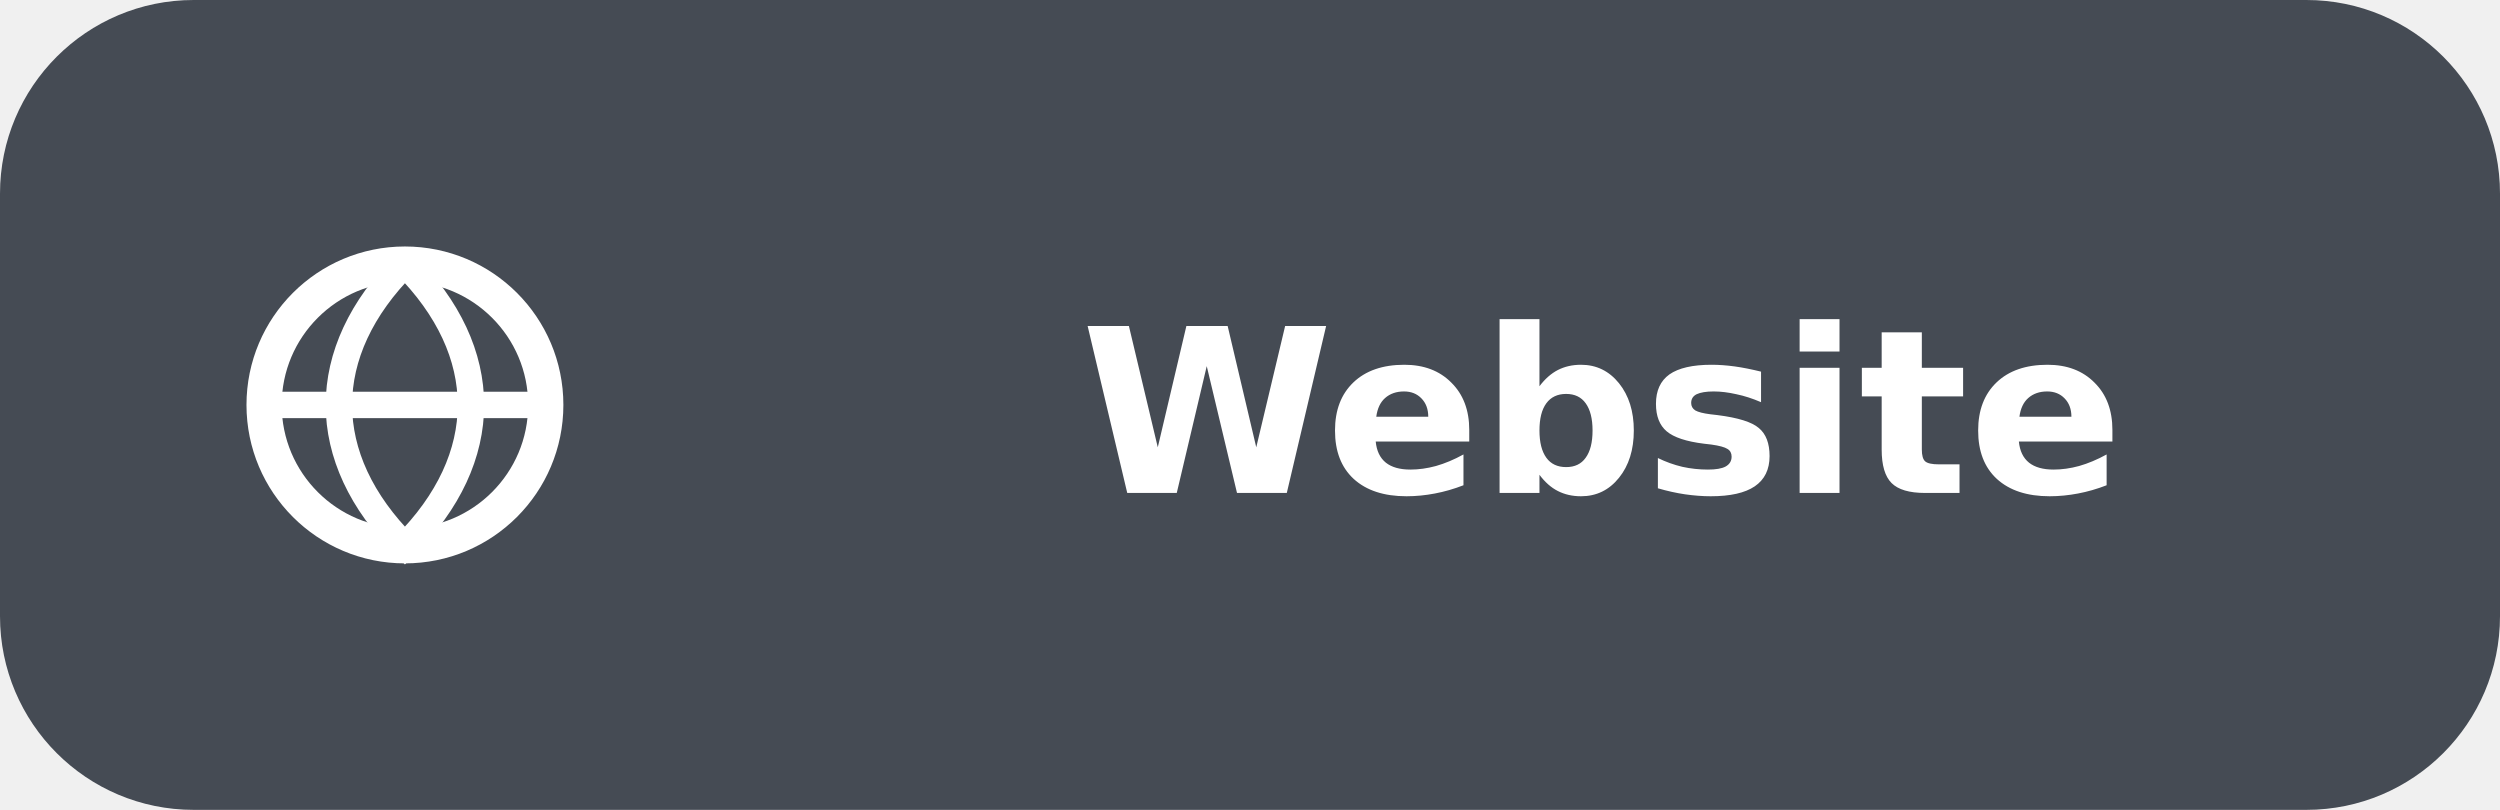
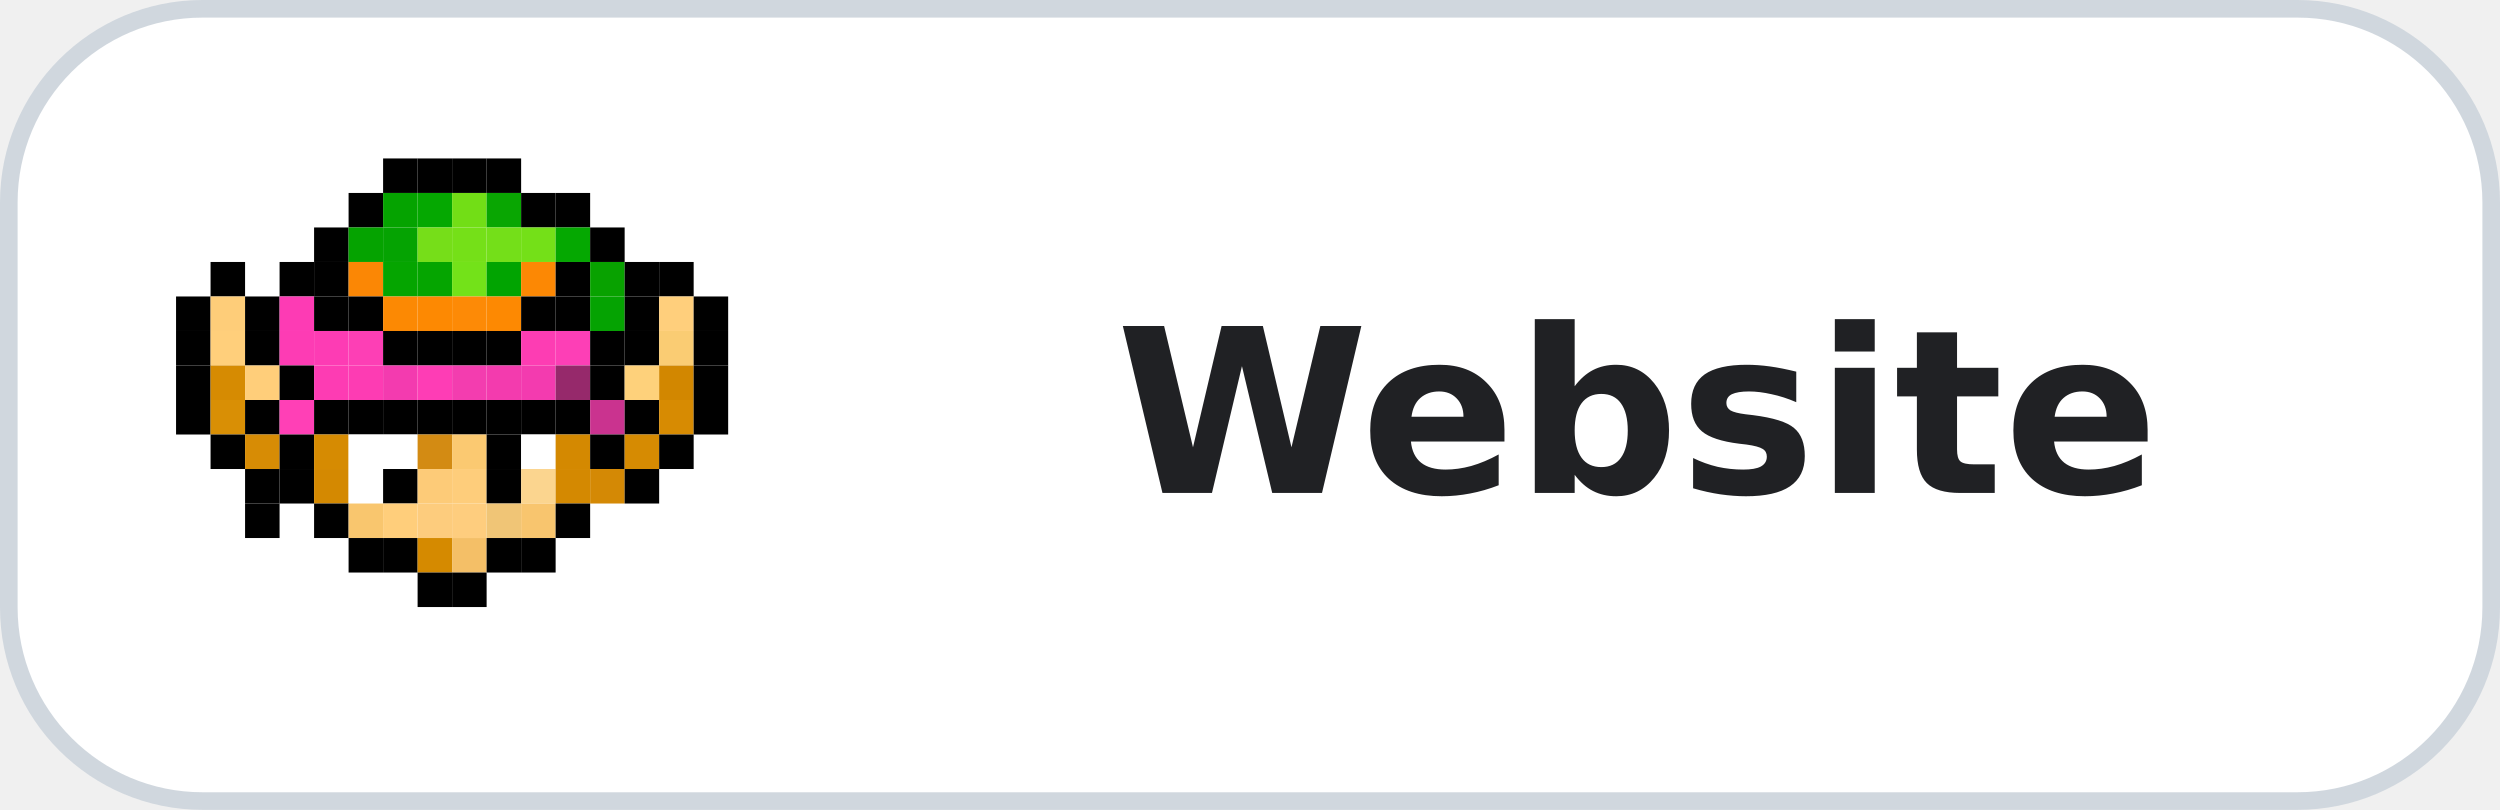
- <svg xmlns="http://www.w3.org/2000/svg" width="142" height="46" role="img" aria-label="Website">
-   <rect width="142" height="46" rx="11" fill="#454b54" />
-   <circle cx="23" cy="23" r="8" fill="none" stroke="#fff" stroke-width="2" />
-   <path d="M15 23h16M23 15c-5 5-5 11 0 16 5-5 5-11 0-16" fill="none" stroke="#fff" stroke-width="1.5" />
-   <text x="91.0" y="28" text-anchor="middle" fill="#fff" font-family="Verdana,DejaVu Sans,sans-serif" font-size="13" font-weight="bold">Website</text>
+ <svg xmlns="http://www.w3.org/2000/svg" width="142" height="46" viewBox="0 0 142 46" role="img" aria-label="Website">
+   <rect x="0.5" y="0.5" width="141" height="45" rx="11" fill="#ffffff" stroke="#d0d7de" />
+   <g transform="translate(10 9) scale(.14)">
+     <path d="M84 0h14v14h-14z" fill="#000000" />
+     <path d="M98 0h14v14h-14z" fill="#000000" />
+     <path d="M112 0h14v14h-14z" fill="#000000" />
+     <path d="M126 0h14v14h-14z" fill="#000000" />
+     <path d="M70 14h14v14h-14z" fill="#000000" />
+     <path d="M84 14h14v14h-14z" fill="#05a300" />
+     <path d="M98 14h14v14h-14z" fill="#05a801" />
+     <path d="M112 14h14v14h-14z" fill="#72de16" />
+     <path d="M126 14h14v14h-14z" fill="#09a602" />
+     <path d="M140 14h14v14h-14z" fill="#000000" />
+     <path d="M154 14h14v14h-14z" fill="#000000" />
+     <path d="M56 28h14v14h-14z" fill="#000000" />
+     <path d="M70 28h14v14h-14z" fill="#05a300" />
+     <path d="M84 28h14v14h-14z" fill="#05a302" />
+     <path d="M98 28h14v14h-14z" fill="#76de19" />
+     <path d="M112 28h14v14h-14z" fill="#75e018" />
+     <path d="M126 28h14v14h-14z" fill="#74df19" />
+     <path d="M140 28h14v14h-14z" fill="#74e018" />
+     <path d="M154 28h14v14h-14z" fill="#05a801" />
+     <path d="M168 28h14v14h-14z" fill="#000000" />
+     <path d="M14 42h14v14h-14z" fill="#000000" />
+     <path d="M42 42h14v14h-14z" fill="#000000" />
+     <path d="M56 42h14v14h-14z" fill="#000000" />
+     <path d="M70 42h14v14h-14z" fill="#fb8705" />
+     <path d="M84 42h14v14h-14z" fill="#05a500" />
+     <path d="M98 42h14v14h-14z" fill="#05a500" />
+     <path d="M112 42h14v14h-14z" fill="#73e219" />
+     <path d="M126 42h14v14h-14z" fill="#01a401" />
+     <path d="M140 42h14v14h-14z" fill="#fc8804" />
+     <path d="M154 42h14v14h-14z" fill="#000000" />
+     <path d="M168 42h14v14h-14z" fill="#08a200" />
+     <path d="M182 42h14v14h-14z" fill="#000000" />
+     <path d="M196 42h14v14h-14z" fill="#000000" />
+     <path d="M0 56h14v14h-14z" fill="#000000" />
+     <path d="M14 56h14v14h-14z" fill="#fecd79" />
+     <path d="M28 56h14v14h-14z" fill="#000000" />
+     <path d="M42 56h14v14h-14z" fill="#fd3bb4" />
+     <path d="M56 56h14v14h-14z" fill="#000000" />
+     <path d="M70 56h14v14h-14z" fill="#000000" />
+     <path d="M84 56h14v14h-14z" fill="#fc8903" />
+     <path d="M98 56h14v14h-14z" fill="#fd8902" />
+     <path d="M112 56h14v14h-14z" fill="#fd8a06" />
+     <path d="M126 56h14v14h-14z" fill="#fd8902" />
+     <path d="M140 56h14v14h-14z" fill="#000000" />
+     <path d="M154 56h14v14h-14z" fill="#000000" />
+     <path d="M168 56h14v14h-14z" fill="#05a302" />
+     <path d="M182 56h14v14h-14z" fill="#000000" />
+     <path d="M196 56h14v14h-14z" fill="#ffcf7c" />
+     <path d="M210 56h14v14h-14z" fill="#000000" />
+     <path d="M0 70h14v14h-14z" fill="#000000" />
+     <path d="M14 70h14v14h-14z" fill="#ffcf7b" />
+     <path d="M28 70h14v14h-14z" fill="#000000" />
+     <path d="M42 70h14v14h-14z" fill="#fd3cb4" />
+     <path d="M56 70h14v14h-14z" fill="#fd3cb4" />
+     <path d="M70 70h14v14h-14z" fill="#fd3fb5" />
+     <path d="M84 70h14v14h-14z" fill="#000000" />
+     <path d="M98 70h14v14h-14z" fill="#000000" />
+     <path d="M112 70h14v14h-14z" fill="#000000" />
+     <path d="M126 70h14v14h-14z" fill="#000000" />
+     <path d="M140 70h14v14h-14z" fill="#fd3db3" />
+     <path d="M154 70h14v14h-14z" fill="#fd3fb6" />
+     <path d="M168 70h14v14h-14z" fill="#000000" />
+     <path d="M182 70h14v14h-14z" fill="#000000" />
+     <path d="M196 70h14v14h-14z" fill="#facc73" />
+     <path d="M210 70h14v14h-14z" fill="#000000" />
+     <path d="M0 84h14v14h-14z" fill="#000000" />
+     <path d="M14 84h14v14h-14z" fill="#d68b02" />
+     <path d="M28 84h14v14h-14z" fill="#ffce7a" />
+     <path d="M42 84h14v14h-14z" fill="#000000" />
+     <path d="M56 84h14v14h-14z" fill="#fd3cb3" />
+     <path d="M70 84h14v14h-14z" fill="#fd3cb3" />
+     <path d="M84 84h14v14h-14z" fill="#f33baf" />
+     <path d="M98 84h14v14h-14z" fill="#fe3db5" />
+     <path d="M112 84h14v14h-14z" fill="#f33daf" />
+     <path d="M126 84h14v14h-14z" fill="#f33bae" />
+     <path d="M140 84h14v14h-14z" fill="#f33baf" />
+     <path d="M154 84h14v14h-14z" fill="#96296b" />
+     <path d="M168 84h14v14h-14z" fill="#000000" />
+     <path d="M182 84h14v14h-14z" fill="#fed17b" />
+     <path d="M196 84h14v14h-14z" fill="#d28700" />
+     <path d="M210 84h14v14h-14z" fill="#000000" />
+     <path d="M0 98h14v14h-14z" fill="#000000" />
+     <path d="M14 98h14v14h-14z" fill="#d98f05" />
+     <path d="M28 98h14v14h-14z" fill="#000000" />
+     <path d="M42 98h14v14h-14z" fill="#ff40b6" />
+     <path d="M56 98h14v14h-14z" fill="#000000" />
+     <path d="M70 98h14v14h-14z" fill="#000000" />
+     <path d="M84 98h14v14h-14z" fill="#000000" />
+     <path d="M98 98h14v14h-14z" fill="#000000" />
+     <path d="M112 98h14v14h-14z" fill="#000000" />
+     <path d="M126 98h14v14h-14z" fill="#000000" />
+     <path d="M140 98h14v14h-14z" fill="#000000" />
+     <path d="M154 98h14v14h-14z" fill="#000000" />
+     <path d="M168 98h14v14h-14z" fill="#ca338f" />
+     <path d="M182 98h14v14h-14z" fill="#000000" />
+     <path d="M196 98h14v14h-14z" fill="#d78b02" />
+     <path d="M210 98h14v14h-14z" fill="#000000" />
+     <path d="M14 112h14v14h-14z" fill="#000000" />
+     <path d="M28 112h14v14h-14z" fill="#d78c05" />
+     <path d="M42 112h14v14h-14z" fill="#000000" />
+     <path d="M56 112h14v14h-14z" fill="#d68b02" />
+     <path d="M70 112h14v14h-14z" fill="#ffffff" />
+     <path d="M84 112h14v14h-14z" fill="#ffffff" />
+     <path d="M98 112h14v14h-14z" fill="#d38b13" />
+     <path d="M112 112h14v14h-14z" fill="#fbc971" />
+     <path d="M126 112h14v14h-14z" fill="#000000" />
+     <path d="M140 112h14v14h-14z" fill="#ffffff" />
+     <path d="M154 112h14v14h-14z" fill="#d48901" />
+     <path d="M168 112h14v14h-14z" fill="#000000" />
+     <path d="M182 112h14v14h-14z" fill="#d68b02" />
+     <path d="M196 112h14v14h-14z" fill="#000000" />
+     <path d="M28 126h14v14h-14z" fill="#000000" />
+     <path d="M42 126h14v14h-14z" fill="#000000" />
+     <path d="M56 126h14v14h-14z" fill="#d48901" />
+     <path d="M70 126h14v14h-14z" fill="#ffffff" />
+     <path d="M84 126h14v14h-14z" fill="#000000" />
+     <path d="M98 126h14v14h-14z" fill="#fdcb78" />
+     <path d="M112 126h14v14h-14z" fill="#fecd7b" />
+     <path d="M126 126h14v14h-14z" fill="#000000" />
+     <path d="M140 126h14v14h-14z" fill="#fbd58f" />
+     <path d="M154 126h14v14h-14z" fill="#d48901" />
+     <path d="M168 126h14v14h-14z" fill="#d48905" />
+     <path d="M182 126h14v14h-14z" fill="#000000" />
+     <path d="M28 140h14v14h-14z" fill="#000000" />
+     <path d="M56 140h14v14h-14z" fill="#000000" />
+     <path d="M70 140h14v14h-14z" fill="#f9c66e" />
+     <path d="M84 140h14v14h-14z" fill="#ffce7b" />
+     <path d="M98 140h14v14h-14z" fill="#fdcc7d" />
+     <path d="M112 140h14v14h-14z" fill="#fecd7e" />
+     <path d="M126 140h14v14h-14z" fill="#f0c576" />
+     <path d="M140 140h14v14h-14z" fill="#f8c56e" />
+     <path d="M154 140h14v14h-14z" fill="#000000" />
+     <path d="M70 154h14v14h-14z" fill="#000000" />
+     <path d="M84 154h14v14h-14z" fill="#000000" />
+     <path d="M98 154h14v14h-14z" fill="#d58a00" />
+     <path d="M112 154h14v14h-14z" fill="#f4bf67" />
+     <path d="M126 154h14v14h-14z" fill="#000000" />
+     <path d="M140 154h14v14h-14z" fill="#000000" />
+     <path d="M98 168h14v14h-14z" fill="#000000" />
+     <path d="M112 168h14v14h-14z" fill="#000000" />
+   </g>
+   <text x="93.0" y="28" text-anchor="middle" fill="#202124" font-family="Verdana,DejaVu Sans,sans-serif" font-size="13" font-weight="bold">Website</text>
</svg>
